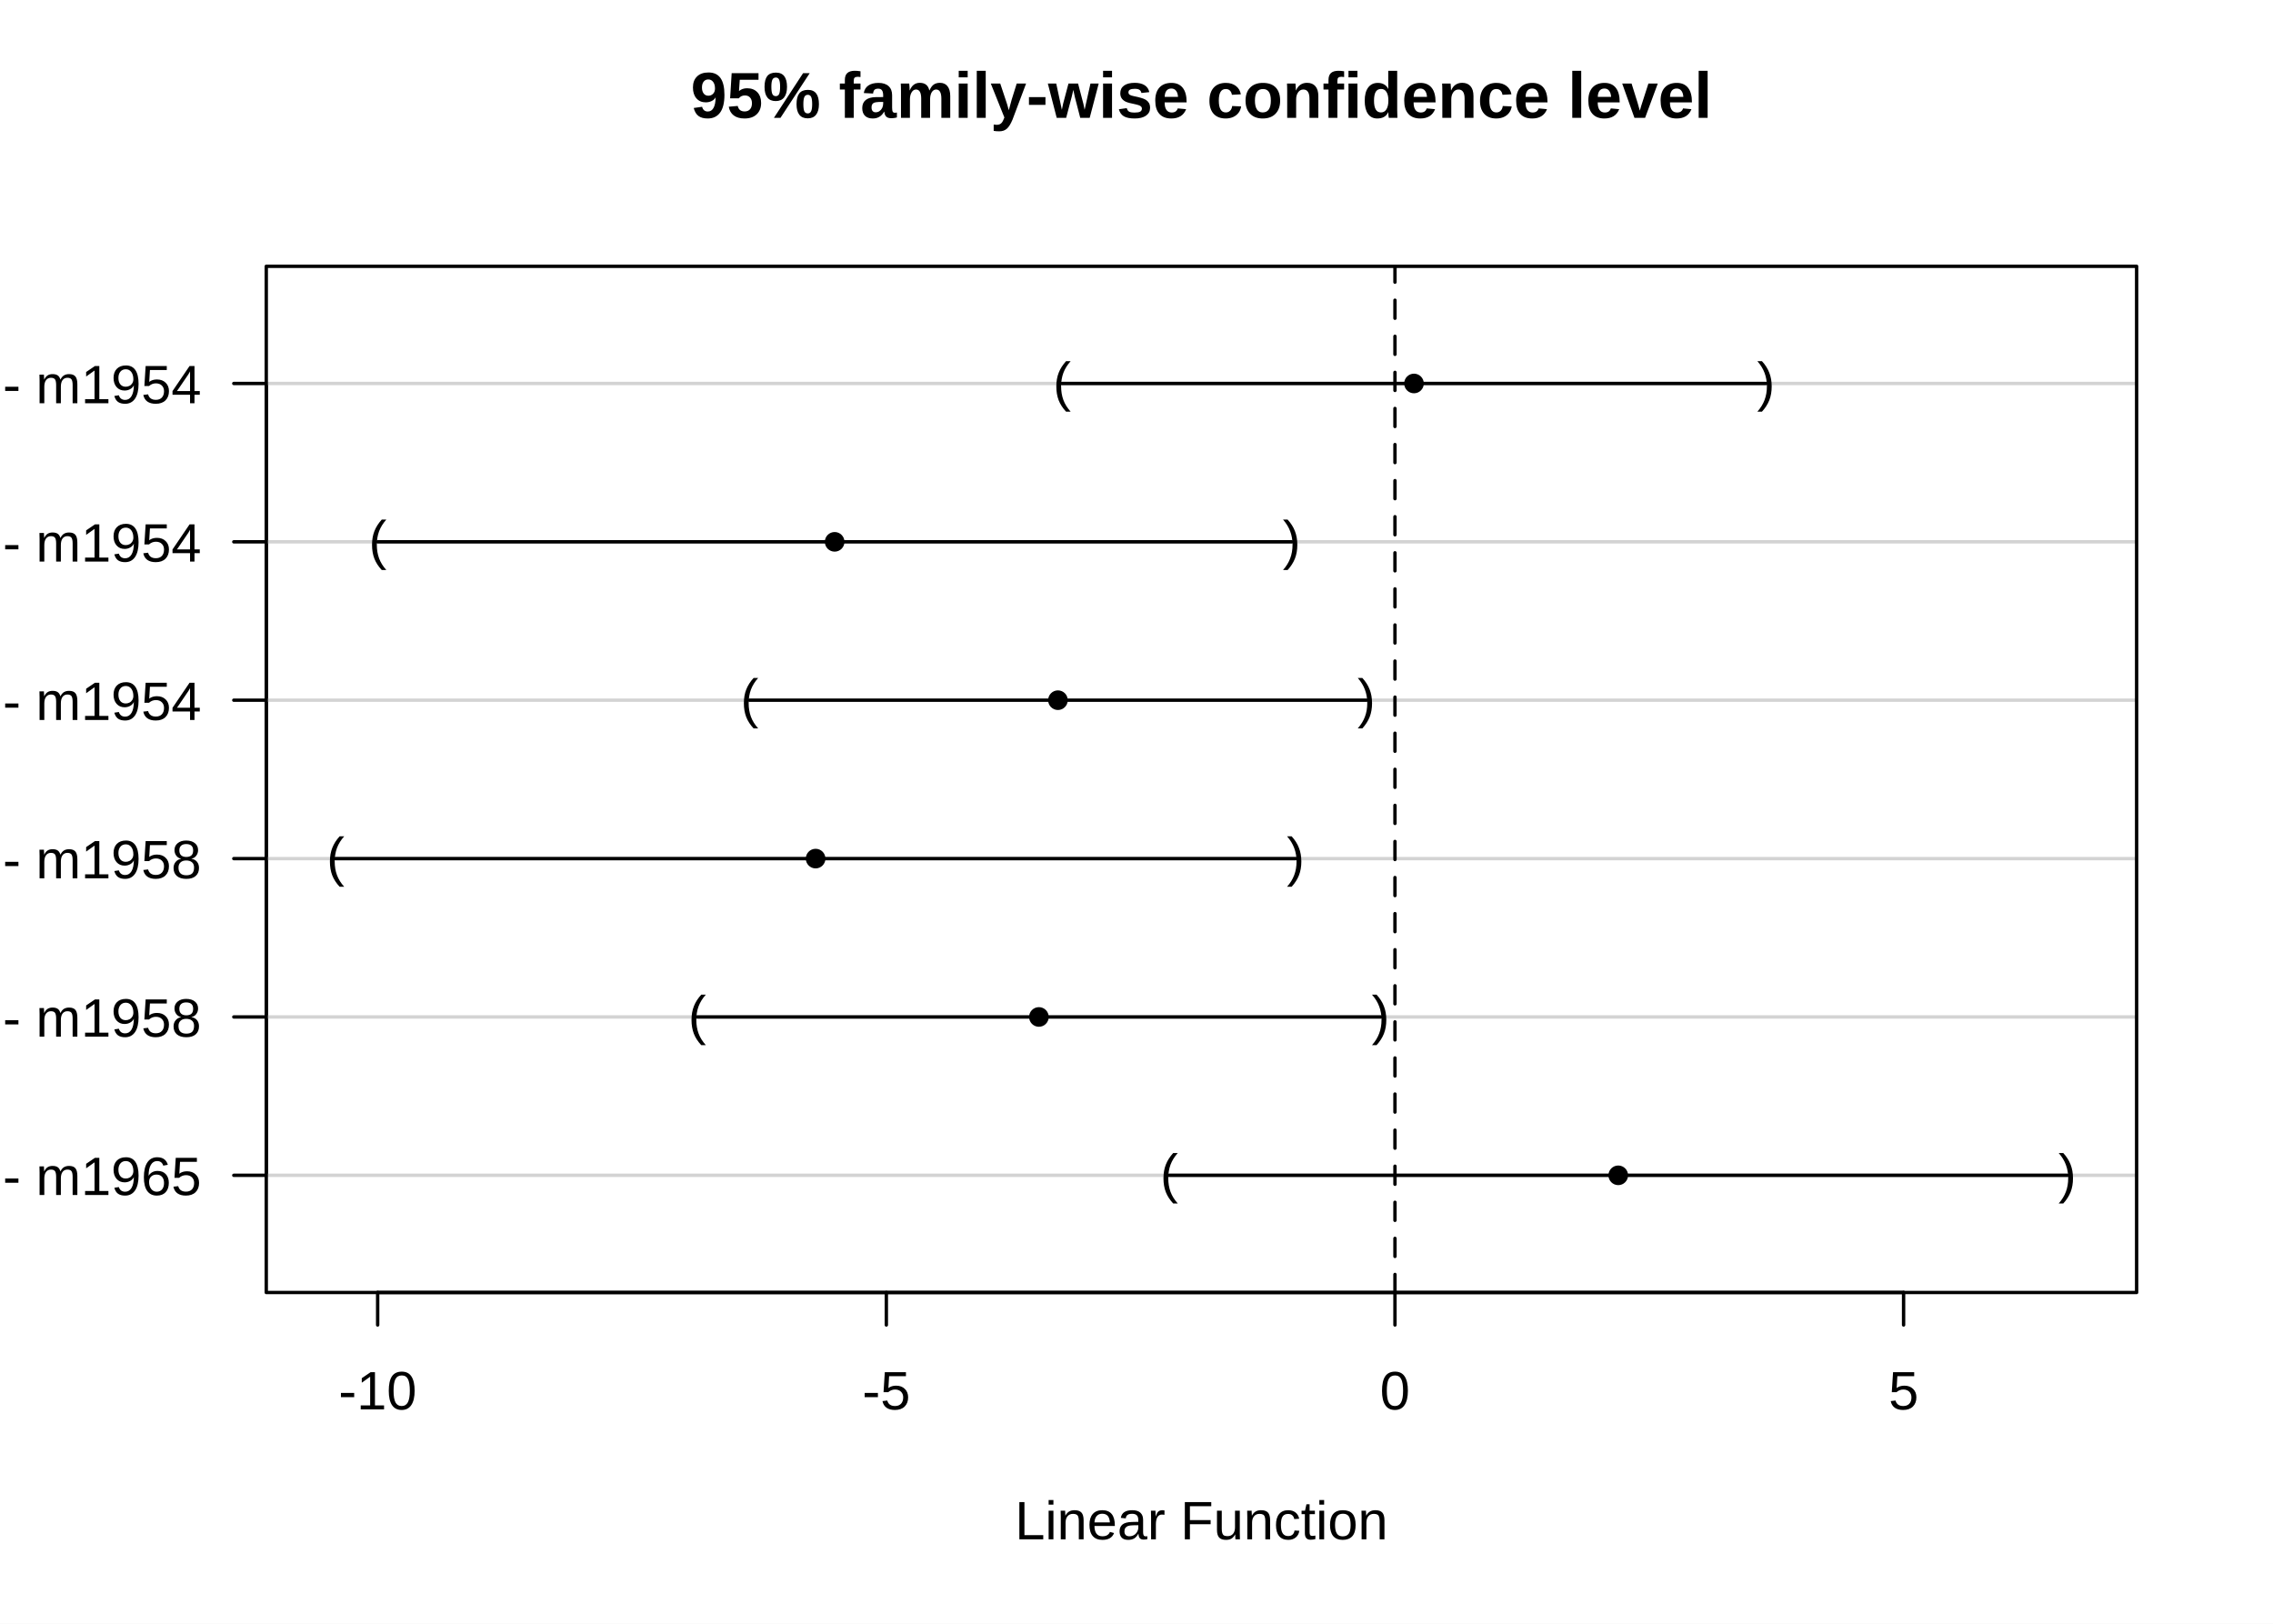
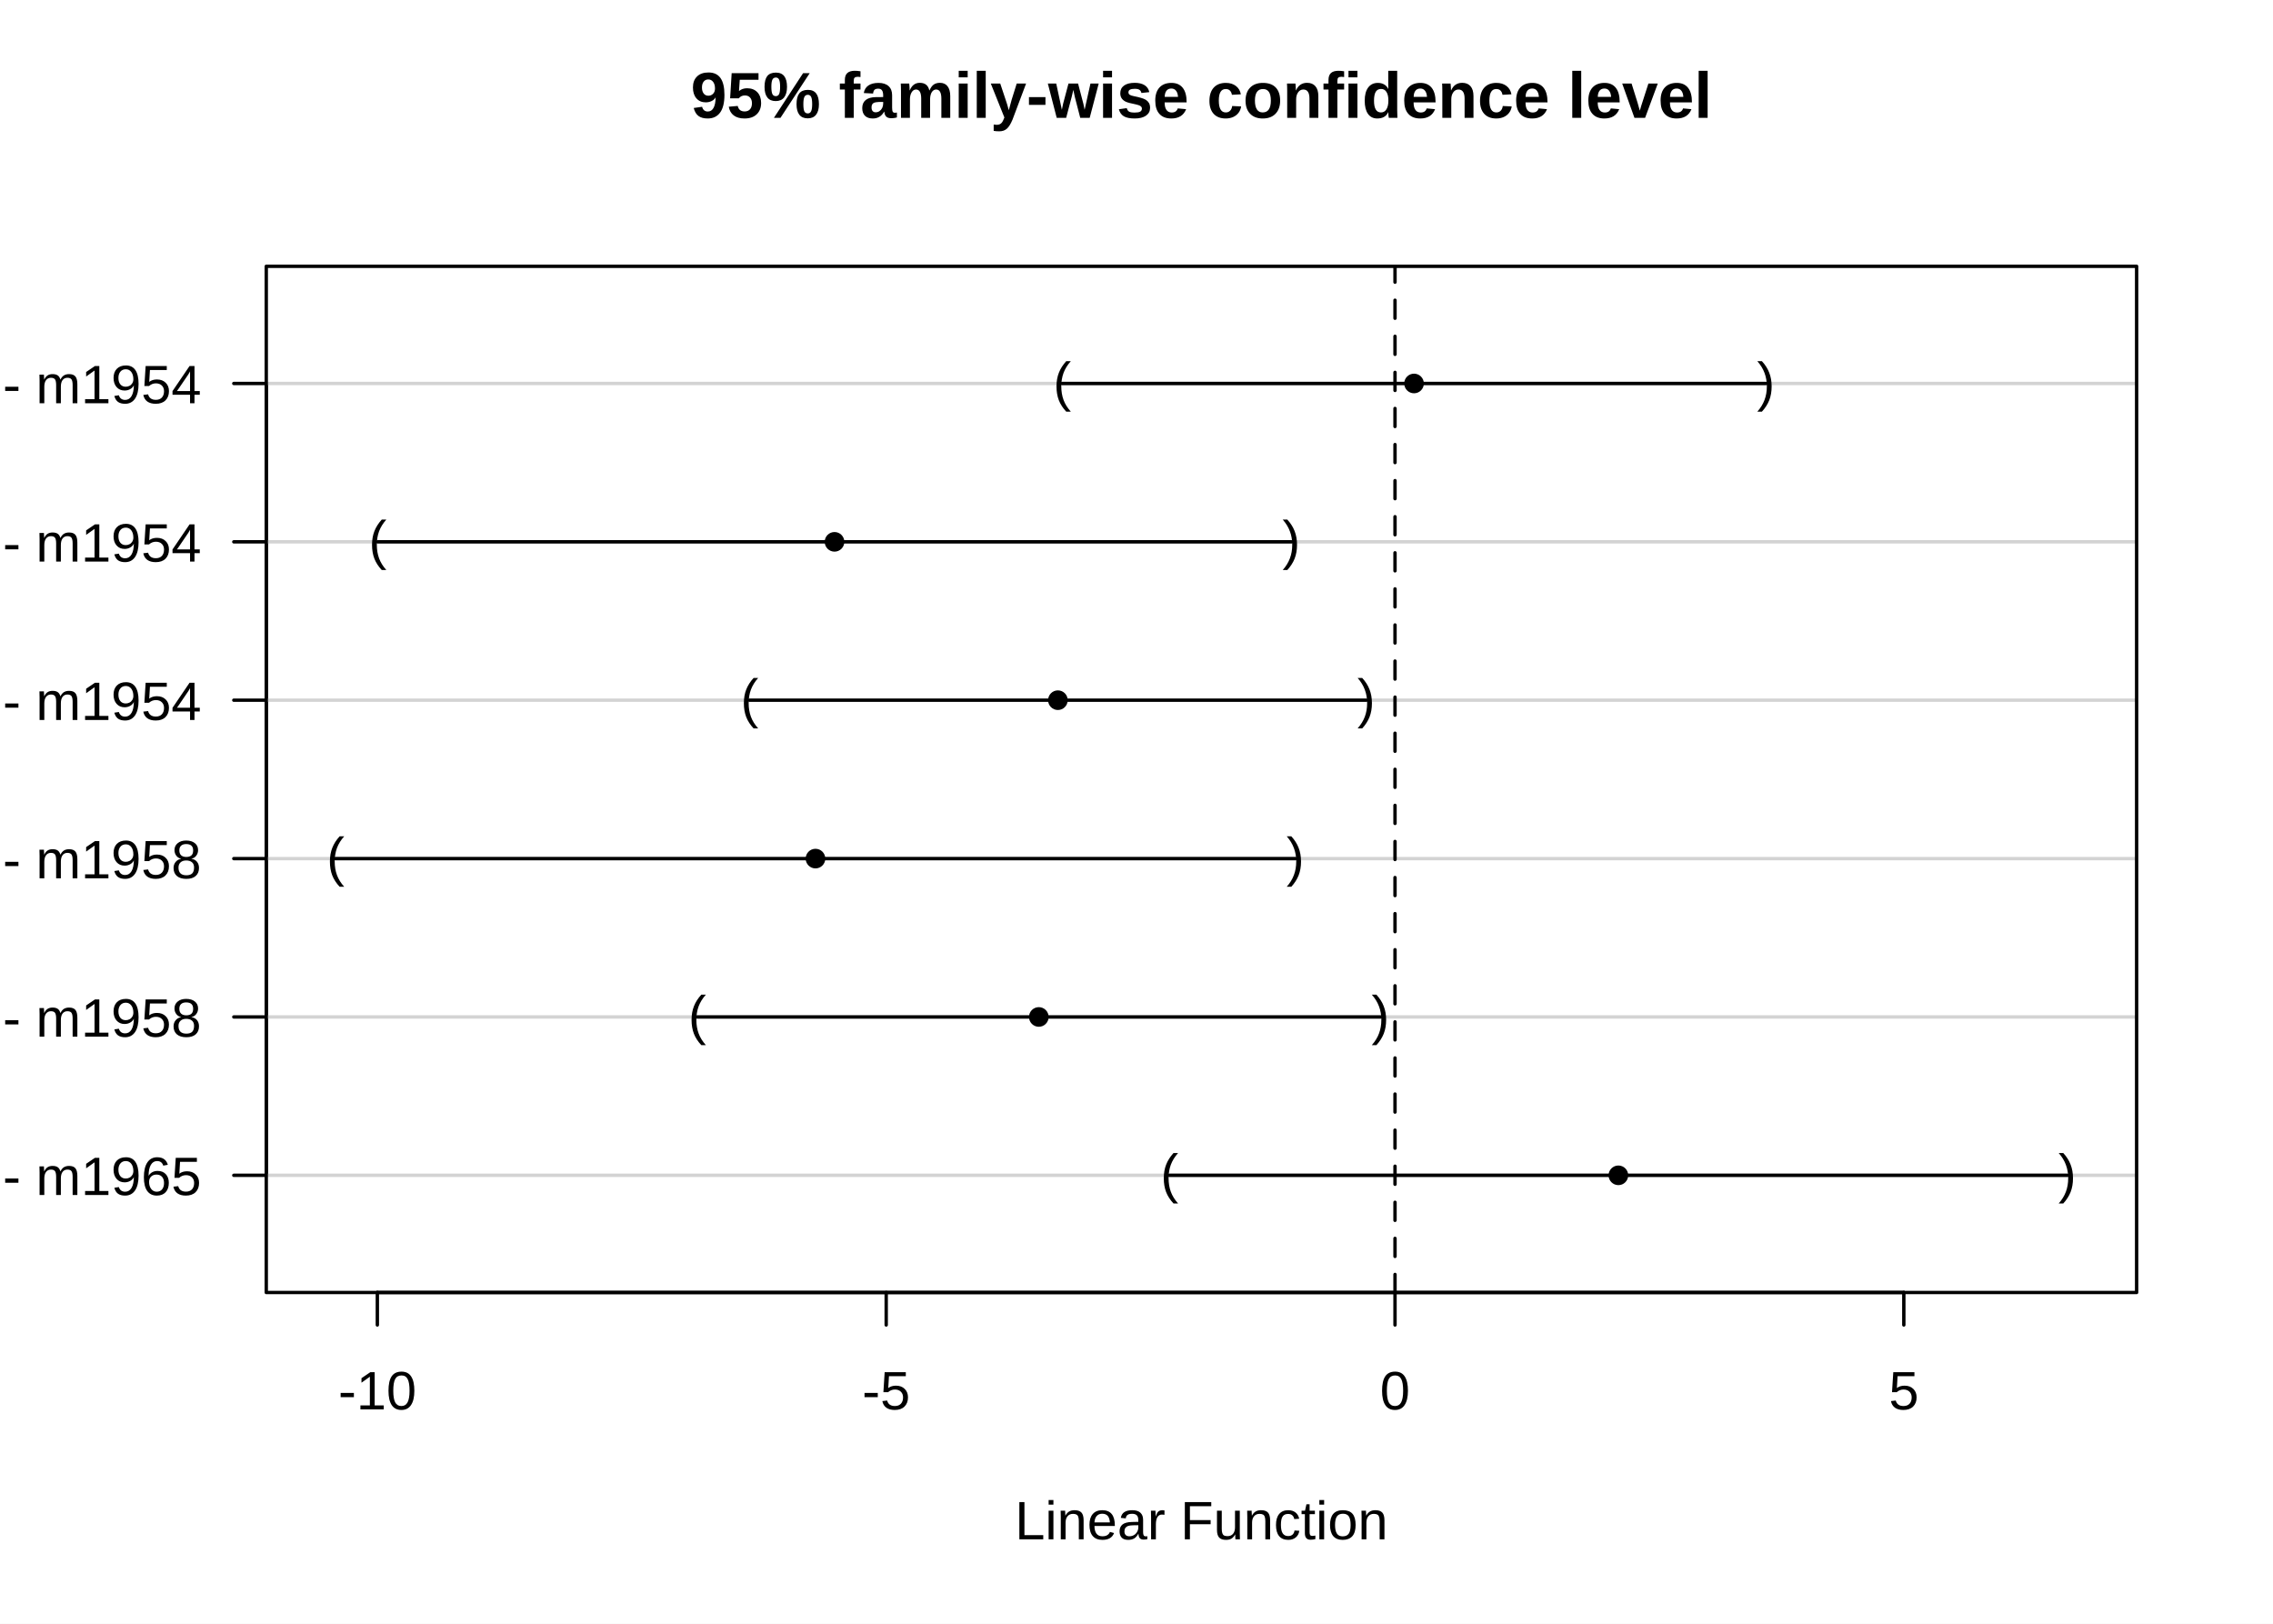
<svg xmlns="http://www.w3.org/2000/svg" class="svglite" width="504.00pt" height="360.00pt" viewBox="0 0 504.00 360.00">
  <defs>
    <style type="text/css">
    .svglite line, .svglite polyline, .svglite polygon, .svglite path, .svglite rect, .svglite circle {
      fill: none;
      stroke: #000000;
      stroke-linecap: round;
      stroke-linejoin: round;
      stroke-miterlimit: 10.00;
    }
  </style>
  </defs>
  <rect width="100%" height="100%" style="stroke: none; fill: #FFFFFF;" />
  <defs>
    <clipPath id="cpMC4wMHw1MDQuMDB8MC4wMHwzNjAuMDA=">
      <rect x="0.00" y="0.00" width="504.00" height="360.00" />
    </clipPath>
  </defs>
  <g clip-path="url(#cpMC4wMHw1MDQuMDB8MC4wMHwzNjAuMDA=)">
-     <line x1="83.74" y1="286.56" x2="422.09" y2="286.56" style="stroke-width: 0.75;" />
-     <line x1="83.74" y1="286.56" x2="83.74" y2="293.76" style="stroke-width: 0.75;" />
-     <line x1="196.53" y1="286.56" x2="196.53" y2="293.76" style="stroke-width: 0.75;" />
-     <line x1="309.31" y1="286.56" x2="309.31" y2="293.76" style="stroke-width: 0.75;" />
-     <line x1="422.09" y1="286.56" x2="422.09" y2="293.76" style="stroke-width: 0.75;" />
-     <text x="83.74" y="312.48" text-anchor="middle" style="font-size: 12.00px; font-family: Liberation Sans;" textLength="19.61px" lengthAdjust="spacingAndGlyphs">-10</text>
-     <text x="196.53" y="312.48" text-anchor="middle" style="font-size: 12.00px; font-family: Liberation Sans;" textLength="11.97px" lengthAdjust="spacingAndGlyphs">-5</text>
-     <text x="309.31" y="312.48" text-anchor="middle" style="font-size: 12.00px; font-family: Liberation Sans;" textLength="7.64px" lengthAdjust="spacingAndGlyphs">0</text>
-     <text x="422.09" y="312.48" text-anchor="middle" style="font-size: 12.00px; font-family: Liberation Sans;" textLength="7.64px" lengthAdjust="spacingAndGlyphs">5</text>
+     <line x1="83.67" y1="286.56" x2="422.14" y2="286.56" style="stroke-width: 0.75;" />
+     <line x1="83.67" y1="286.56" x2="83.67" y2="293.76" style="stroke-width: 0.75;" />
+     <line x1="196.50" y1="286.56" x2="196.50" y2="293.76" style="stroke-width: 0.75;" />
+     <line x1="309.32" y1="286.56" x2="309.32" y2="293.76" style="stroke-width: 0.75;" />
+     <line x1="422.14" y1="286.56" x2="422.14" y2="293.76" style="stroke-width: 0.75;" />
+     <text x="83.67" y="312.48" text-anchor="middle" style="font-size: 12.00px; font-family: Liberation Sans;" textLength="19.61px" lengthAdjust="spacingAndGlyphs">-10</text>
+     <text x="196.50" y="312.48" text-anchor="middle" style="font-size: 12.00px; font-family: Liberation Sans;" textLength="11.97px" lengthAdjust="spacingAndGlyphs">-5</text>
+     <text x="309.32" y="312.48" text-anchor="middle" style="font-size: 12.00px; font-family: Liberation Sans;" textLength="7.64px" lengthAdjust="spacingAndGlyphs">0</text>
+     <text x="422.14" y="312.48" text-anchor="middle" style="font-size: 12.00px; font-family: Liberation Sans;" textLength="7.64px" lengthAdjust="spacingAndGlyphs">5</text>
    <line x1="59.04" y1="260.58" x2="59.04" y2="85.02" style="stroke-width: 0.75;" />
    <line x1="59.04" y1="260.58" x2="51.84" y2="260.58" style="stroke-width: 0.75;" />
    <line x1="59.04" y1="225.47" x2="51.84" y2="225.47" style="stroke-width: 0.75;" />
    <line x1="59.04" y1="190.36" x2="51.84" y2="190.36" style="stroke-width: 0.75;" />
    <line x1="59.04" y1="155.24" x2="51.84" y2="155.24" style="stroke-width: 0.75;" />
    <line x1="59.04" y1="120.13" x2="51.84" y2="120.13" style="stroke-width: 0.75;" />
    <line x1="59.04" y1="85.02" x2="51.84" y2="85.02" style="stroke-width: 0.75;" />
    <text x="44.64" y="264.95" text-anchor="end" style="font-size: 12.00px; font-family: Liberation Sans;" textLength="96.47px" lengthAdjust="spacingAndGlyphs">m1966 - m1965</text>
    <text x="44.64" y="229.84" text-anchor="end" style="font-size: 12.00px; font-family: Liberation Sans;" textLength="96.47px" lengthAdjust="spacingAndGlyphs">m1966 - m1958</text>
    <text x="44.64" y="194.73" text-anchor="end" style="font-size: 12.00px; font-family: Liberation Sans;" textLength="96.47px" lengthAdjust="spacingAndGlyphs">m1965 - m1958</text>
    <text x="44.64" y="159.62" text-anchor="end" style="font-size: 12.00px; font-family: Liberation Sans;" textLength="96.47px" lengthAdjust="spacingAndGlyphs">m1966 - m1954</text>
    <text x="44.64" y="124.51" text-anchor="end" style="font-size: 12.00px; font-family: Liberation Sans;" textLength="96.47px" lengthAdjust="spacingAndGlyphs">m1965 - m1954</text>
    <text x="44.64" y="89.40" text-anchor="end" style="font-size: 12.00px; font-family: Liberation Sans;" textLength="96.47px" lengthAdjust="spacingAndGlyphs">m1958 - m1954</text>
  </g>
  <defs>
    <clipPath id="cpNTkuMDR8NDczLjc2fDU5LjA0fDI4Ni41Ng==">
      <rect x="59.04" y="59.04" width="414.72" height="227.52" />
    </clipPath>
  </defs>
  <g clip-path="url(#cpNTkuMDR8NDczLjc2fDU5LjA0fDI4Ni41Ng==)">
    <line x1="59.04" y1="85.02" x2="473.76" y2="85.02" style="stroke-width: 0.75; stroke: #D3D3D3;" />
    <line x1="59.04" y1="120.13" x2="473.76" y2="120.13" style="stroke-width: 0.75; stroke: #D3D3D3;" />
    <line x1="59.04" y1="155.24" x2="473.76" y2="155.24" style="stroke-width: 0.75; stroke: #D3D3D3;" />
    <line x1="59.04" y1="190.36" x2="473.76" y2="190.36" style="stroke-width: 0.75; stroke: #D3D3D3;" />
    <line x1="59.04" y1="225.47" x2="473.76" y2="225.47" style="stroke-width: 0.75; stroke: #D3D3D3;" />
    <line x1="59.04" y1="260.58" x2="473.76" y2="260.58" style="stroke-width: 0.75; stroke: #D3D3D3;" />
-     <line x1="309.31" y1="286.56" x2="309.31" y2="59.04" style="stroke-width: 0.75; stroke-dasharray: 4.00,4.00;" />
-     <line x1="235.47" y1="85.02" x2="391.59" y2="85.02" style="stroke-width: 0.75;" />
-     <line x1="83.74" y1="120.13" x2="286.41" y2="120.13" style="stroke-width: 0.75;" />
-     <line x1="166.19" y1="155.24" x2="302.98" y2="155.24" style="stroke-width: 0.75;" />
-     <line x1="74.40" y1="190.36" x2="287.30" y2="190.36" style="stroke-width: 0.75;" />
-     <line x1="154.58" y1="225.47" x2="306.14" y2="225.47" style="stroke-width: 0.75;" />
-     <line x1="259.23" y1="260.58" x2="458.40" y2="260.58" style="stroke-width: 0.75;" />
-     <text x="235.47" y="88.78" text-anchor="middle" style="font-size: 12.00px; font-family: Liberation Sans;" textLength="4.68px" lengthAdjust="spacingAndGlyphs">(</text>
+     <line x1="309.32" y1="286.56" x2="309.32" y2="59.04" style="stroke-width: 0.75; stroke-dasharray: 4.00,4.00;" />
+     <line x1="235.51" y1="85.02" x2="391.58" y2="85.02" style="stroke-width: 0.75;" />
+     <line x1="83.74" y1="120.13" x2="286.34" y2="120.13" style="stroke-width: 0.75;" />
+     <line x1="166.19" y1="155.24" x2="302.95" y2="155.24" style="stroke-width: 0.75;" />
+     <line x1="74.40" y1="190.36" x2="287.23" y2="190.36" style="stroke-width: 0.75;" />
+     <line x1="154.59" y1="225.47" x2="306.10" y2="225.47" style="stroke-width: 0.75;" />
+     <line x1="259.30" y1="260.58" x2="458.40" y2="260.58" style="stroke-width: 0.75;" />
+     <text x="235.51" y="88.78" text-anchor="middle" style="font-size: 12.00px; font-family: Liberation Sans;" textLength="4.68px" lengthAdjust="spacingAndGlyphs">(</text>
    <text x="83.74" y="123.90" text-anchor="middle" style="font-size: 12.00px; font-family: Liberation Sans;" textLength="4.68px" lengthAdjust="spacingAndGlyphs">(</text>
    <text x="166.19" y="159.01" text-anchor="middle" style="font-size: 12.00px; font-family: Liberation Sans;" textLength="4.68px" lengthAdjust="spacingAndGlyphs">(</text>
    <text x="74.40" y="194.12" text-anchor="middle" style="font-size: 12.00px; font-family: Liberation Sans;" textLength="4.68px" lengthAdjust="spacingAndGlyphs">(</text>
-     <text x="154.58" y="229.23" text-anchor="middle" style="font-size: 12.00px; font-family: Liberation Sans;" textLength="4.68px" lengthAdjust="spacingAndGlyphs">(</text>
-     <text x="259.23" y="264.34" text-anchor="middle" style="font-size: 12.00px; font-family: Liberation Sans;" textLength="4.68px" lengthAdjust="spacingAndGlyphs">(</text>
-     <text x="391.59" y="88.78" text-anchor="middle" style="font-size: 12.00px; font-family: Liberation Sans;" textLength="4.68px" lengthAdjust="spacingAndGlyphs">)</text>
-     <text x="286.41" y="123.90" text-anchor="middle" style="font-size: 12.00px; font-family: Liberation Sans;" textLength="4.68px" lengthAdjust="spacingAndGlyphs">)</text>
-     <text x="302.98" y="159.01" text-anchor="middle" style="font-size: 12.00px; font-family: Liberation Sans;" textLength="4.68px" lengthAdjust="spacingAndGlyphs">)</text>
-     <text x="287.30" y="194.12" text-anchor="middle" style="font-size: 12.00px; font-family: Liberation Sans;" textLength="4.68px" lengthAdjust="spacingAndGlyphs">)</text>
-     <text x="306.14" y="229.23" text-anchor="middle" style="font-size: 12.00px; font-family: Liberation Sans;" textLength="4.68px" lengthAdjust="spacingAndGlyphs">)</text>
+     <text x="154.59" y="229.23" text-anchor="middle" style="font-size: 12.00px; font-family: Liberation Sans;" textLength="4.68px" lengthAdjust="spacingAndGlyphs">(</text>
+     <text x="259.30" y="264.34" text-anchor="middle" style="font-size: 12.00px; font-family: Liberation Sans;" textLength="4.68px" lengthAdjust="spacingAndGlyphs">(</text>
+     <text x="391.58" y="88.78" text-anchor="middle" style="font-size: 12.00px; font-family: Liberation Sans;" textLength="4.68px" lengthAdjust="spacingAndGlyphs">)</text>
+     <text x="286.34" y="123.90" text-anchor="middle" style="font-size: 12.00px; font-family: Liberation Sans;" textLength="4.68px" lengthAdjust="spacingAndGlyphs">)</text>
+     <text x="302.95" y="159.01" text-anchor="middle" style="font-size: 12.00px; font-family: Liberation Sans;" textLength="4.68px" lengthAdjust="spacingAndGlyphs">)</text>
+     <text x="287.23" y="194.12" text-anchor="middle" style="font-size: 12.00px; font-family: Liberation Sans;" textLength="4.68px" lengthAdjust="spacingAndGlyphs">)</text>
+     <text x="306.10" y="229.23" text-anchor="middle" style="font-size: 12.00px; font-family: Liberation Sans;" textLength="4.68px" lengthAdjust="spacingAndGlyphs">)</text>
    <text x="458.40" y="264.34" text-anchor="middle" style="font-size: 12.00px; font-family: Liberation Sans;" textLength="4.68px" lengthAdjust="spacingAndGlyphs">)</text>
-     <circle cx="313.53" cy="85.02" r="1.80" style="stroke-width: 0.75; fill: #000000;" />
-     <circle cx="185.07" cy="120.13" r="1.80" style="stroke-width: 0.75; fill: #000000;" />
-     <circle cx="234.58" cy="155.24" r="1.80" style="stroke-width: 0.75; fill: #000000;" />
-     <circle cx="180.85" cy="190.36" r="1.80" style="stroke-width: 0.75; fill: #000000;" />
-     <circle cx="230.36" cy="225.47" r="1.80" style="stroke-width: 0.75; fill: #000000;" />
-     <circle cx="358.82" cy="260.58" r="1.80" style="stroke-width: 0.75; fill: #000000;" />
+     <circle cx="313.54" cy="85.02" r="1.80" style="stroke-width: 0.75; fill: #000000;" />
+     <circle cx="185.04" cy="120.13" r="1.80" style="stroke-width: 0.75; fill: #000000;" />
+     <circle cx="234.57" cy="155.24" r="1.80" style="stroke-width: 0.75; fill: #000000;" />
+     <circle cx="180.82" cy="190.36" r="1.80" style="stroke-width: 0.75; fill: #000000;" />
+     <circle cx="230.34" cy="225.47" r="1.80" style="stroke-width: 0.75; fill: #000000;" />
+     <circle cx="358.85" cy="260.58" r="1.80" style="stroke-width: 0.75; fill: #000000;" />
  </g>
  <g clip-path="url(#cpMC4wMHw1MDQuMDB8MC4wMHwzNjAuMDA=)">
    <text x="266.40" y="26.13" text-anchor="middle" style="font-size: 14.40px; font-weight: bold; font-family: Liberation Sans;" textLength="269.48px" lengthAdjust="spacingAndGlyphs">95% family-wise confidence level</text>
    <text x="266.40" y="43.41" text-anchor="middle" style="font-size: 14.40px; font-weight: bold; font-family: Liberation Sans;" textLength="0.00px" lengthAdjust="spacingAndGlyphs" />
    <text x="266.40" y="341.28" text-anchor="middle" style="font-size: 12.00px; font-family: Liberation Sans;" textLength="92.20px" lengthAdjust="spacingAndGlyphs">Linear Function</text>
    <polygon points="59.04,286.56 473.76,286.56 473.76,59.04 59.04,59.04 " style="stroke-width: 0.75; fill: none;" />
  </g>
</svg>
